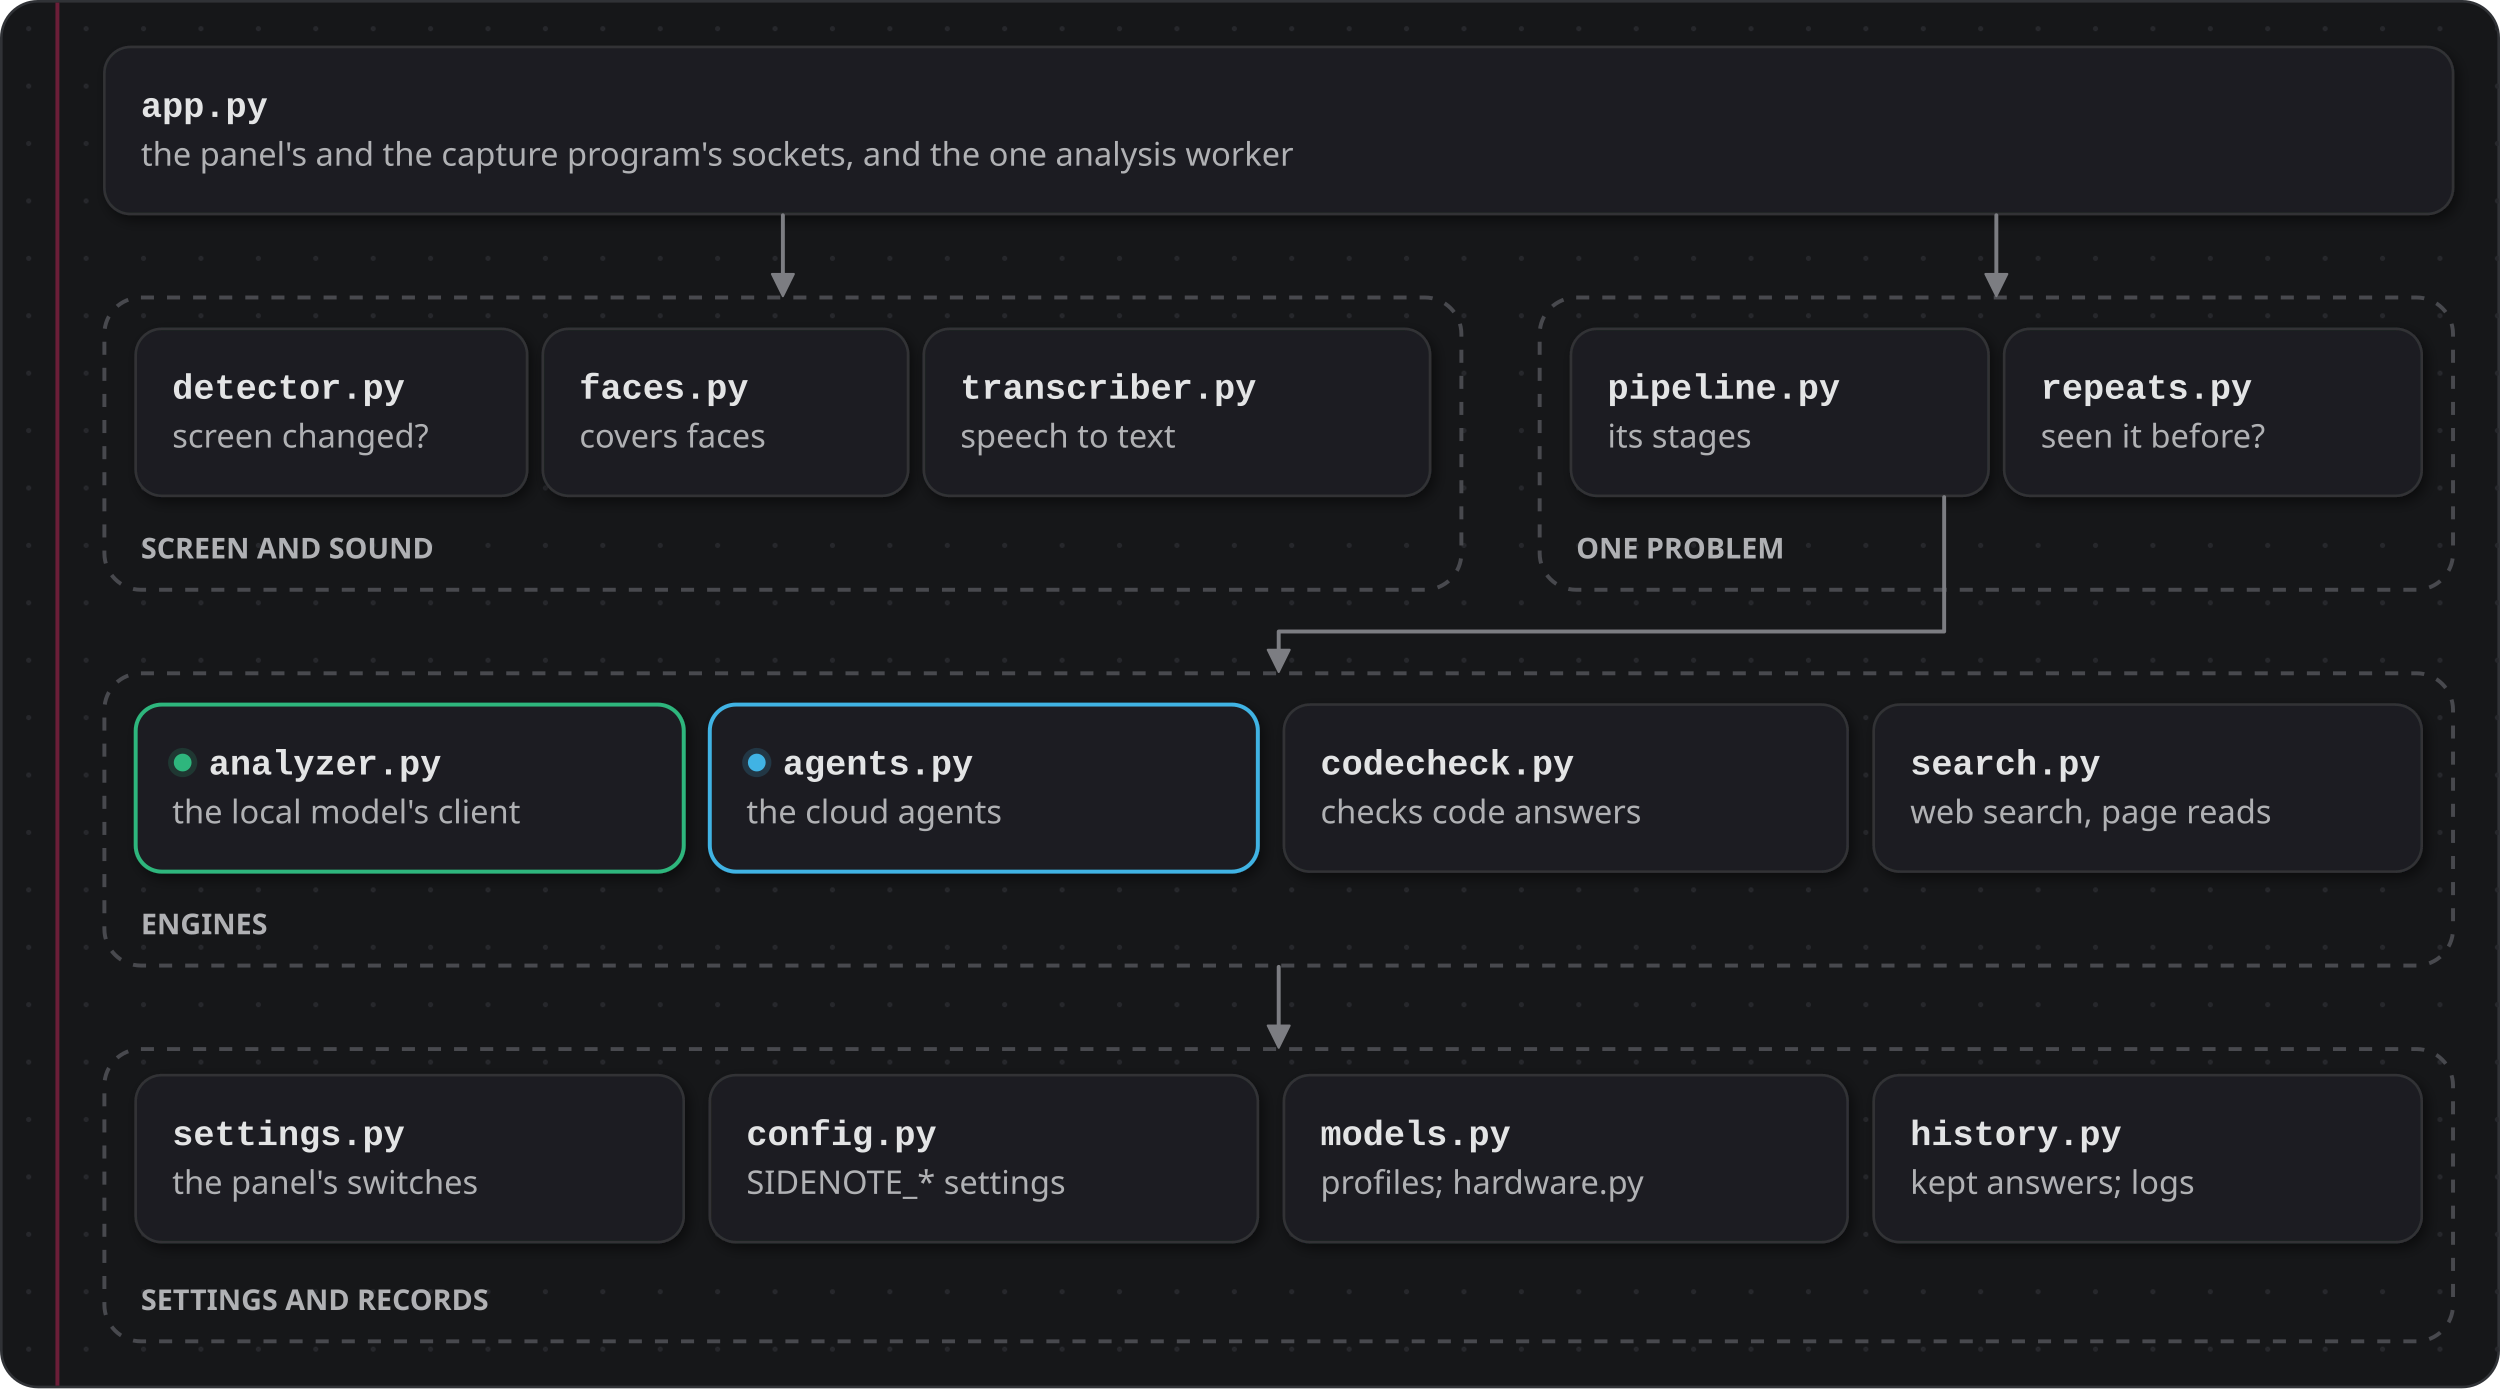
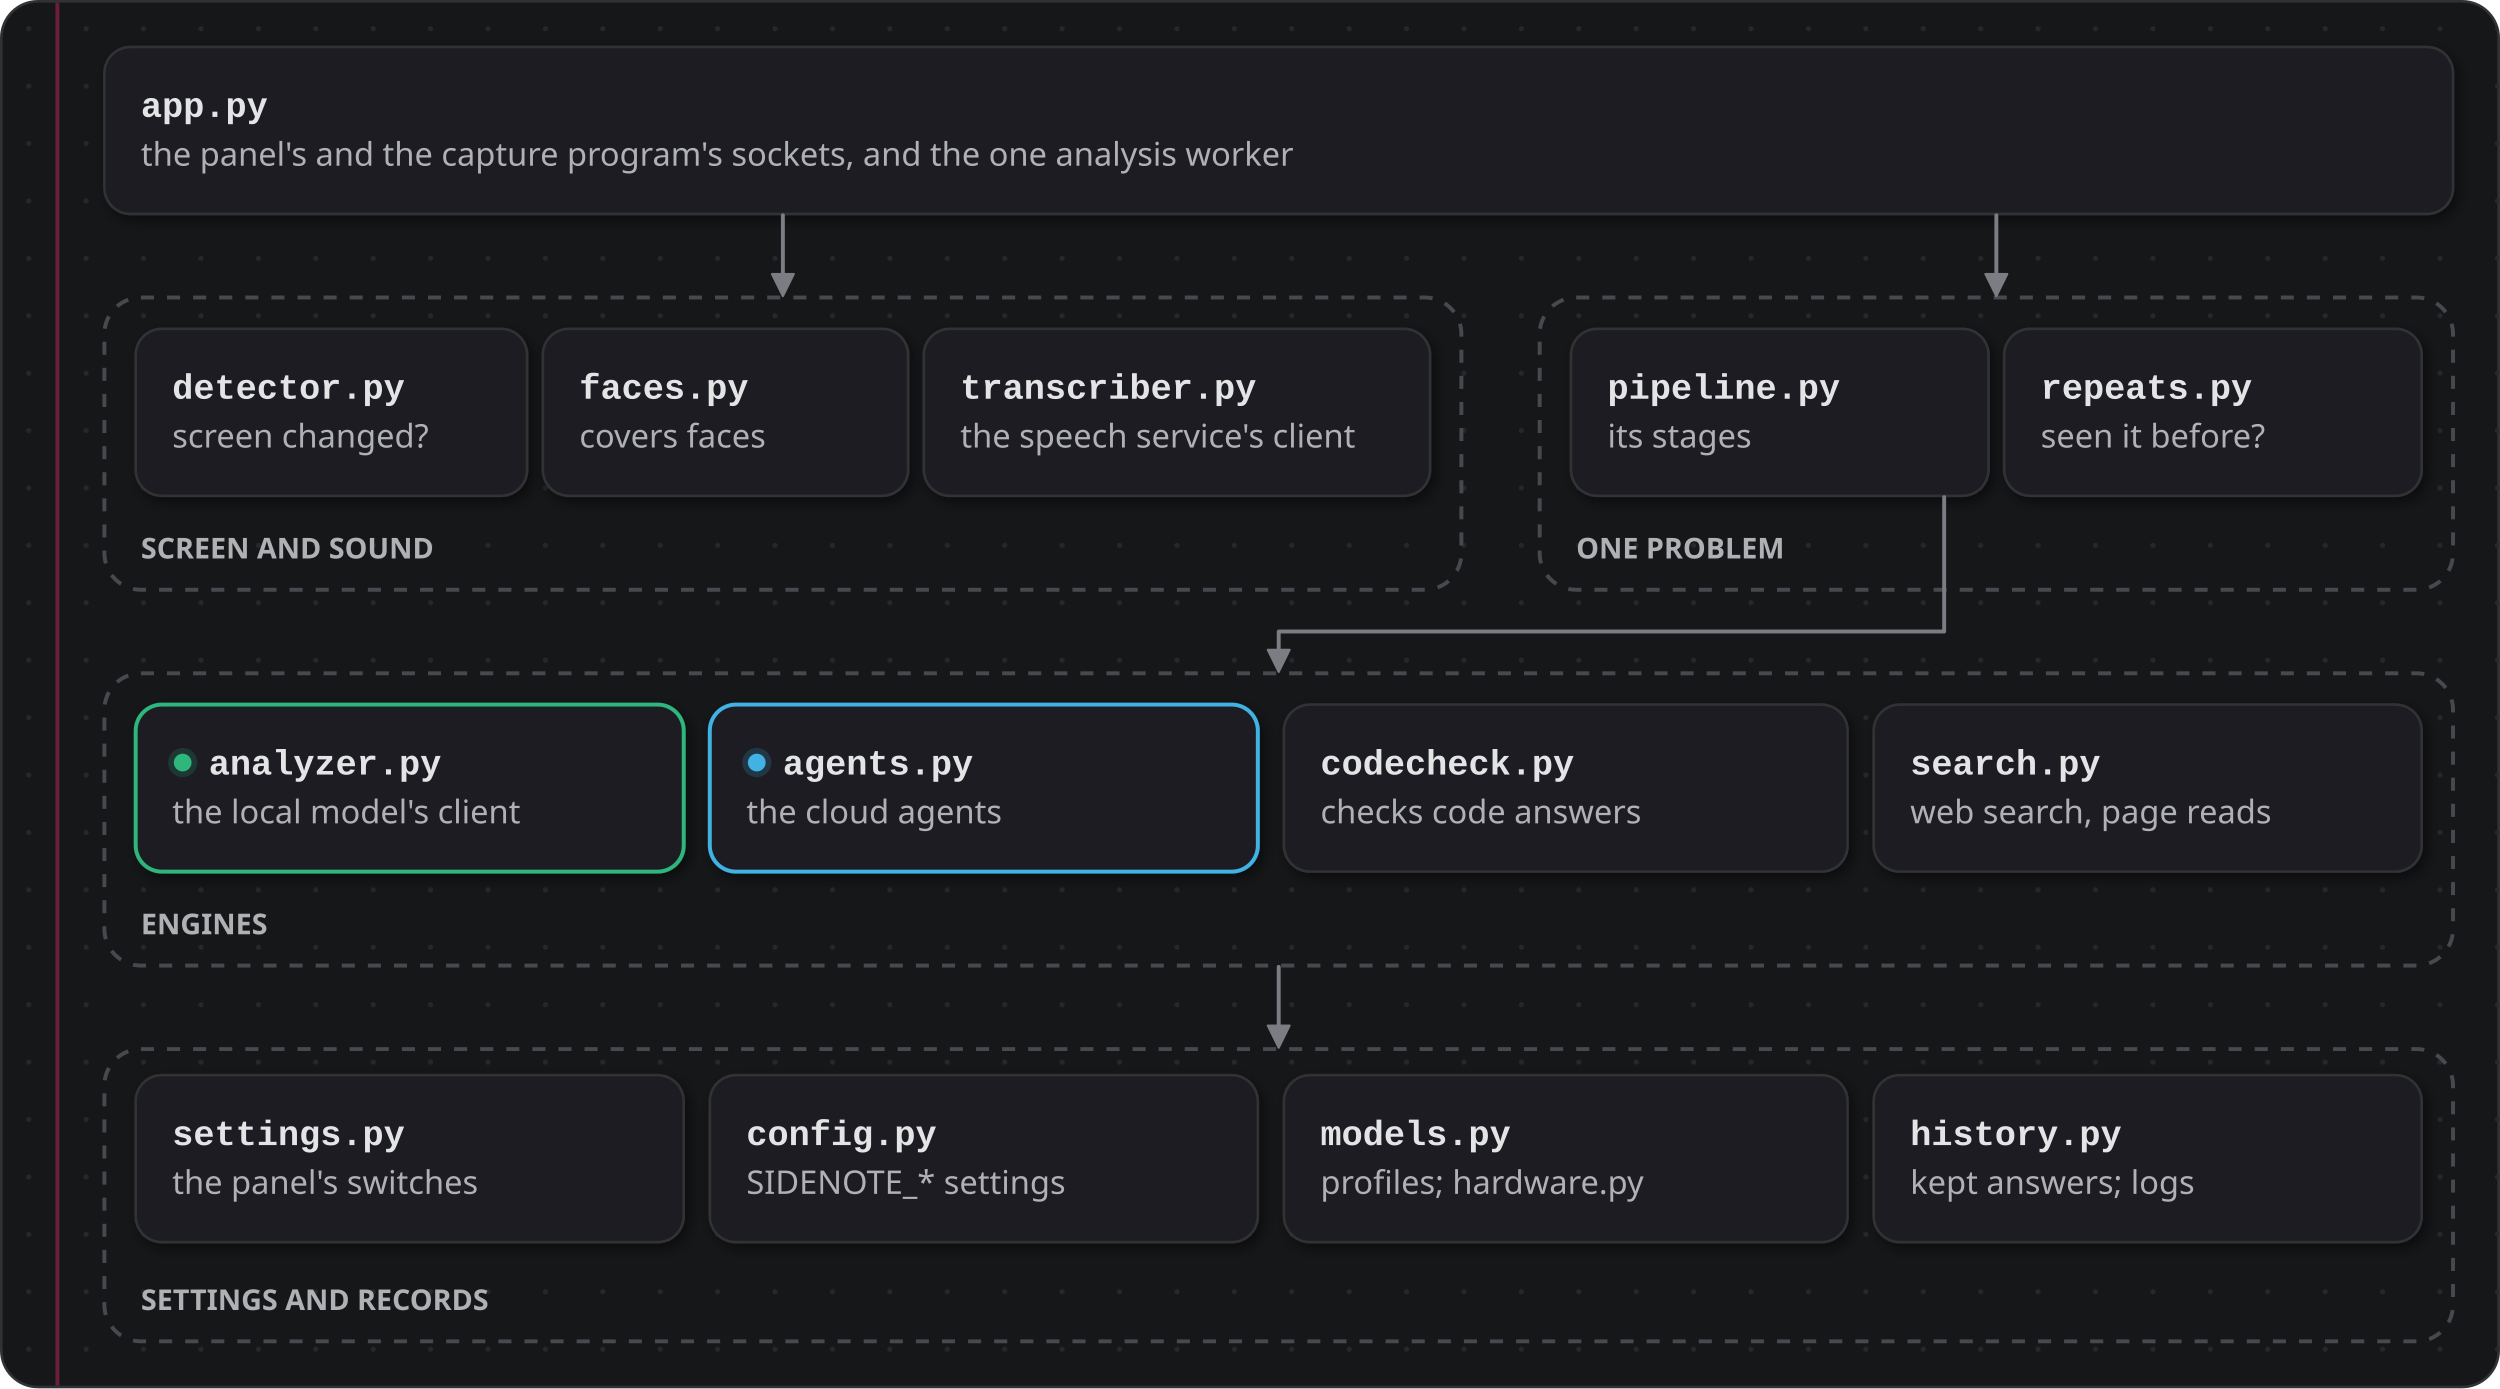
<svg xmlns="http://www.w3.org/2000/svg" viewBox="0 0 958 532" width="958" height="532" font-family="'Pretendard Variable', Pretendard, -apple-system, BlinkMacSystemFont, 'Segoe UI', 'Noto Sans', Helvetica, Arial, sans-serif" role="img" aria-label="app.py holds the connections and the one analysis worker. It calls the screen and sound modules (detector and gate, faces, transcriber) and pipeline.py, which solves one problem with repeats.py. The pipeline uses the engines: analyzer.py for the local model, agents.py for the cloud agents, codecheck.py with checklangs/ for code checks, search.py for web search. Everything reads settings.py and config.py; models.py and hardware.py pick the model; history.py and telemetry.py keep answers and logs">
  <defs>
    <pattern id="dots" width="22" height="22" patternUnits="userSpaceOnUse">
      <circle cx="11" cy="11" r="1" fill="#26272b" />
    </pattern>
    <filter id="relief" x="-10%" y="-20%" width="120%" height="150%">
      <feDropShadow dx="1.6" dy="2" stdDeviation="2.4" flood-color="#000000" flood-opacity="0.5" />
    </filter>
  </defs>
  <rect x="0.5" y="0.5" width="957" height="531" rx="14" fill="#161719" stroke="#303236" />
  <rect x="0.5" y="0.5" width="957" height="531" rx="14" fill="url(#dots)" />
  <path d="M22,1 V531" stroke="#6b1e38" stroke-width="1.5" />
  <g transform="translate(40,18)">
    <rect x="0" y="0" width="900" height="64" rx="10" fill="#1d1e21" stroke="#303236" stroke-width="1" filter="url(#relief)" />
    <text x="14" y="26.8" font-size="13.5" font-weight="620" font-family="'JetBrains Mono', ui-monospace, SFMono-Regular, 'SF Mono', Menlo, Consolas, 'Liberation Mono', monospace" fill="#e3e4e5" text-anchor="start" data-box="14,886">app.py</text>
    <text x="14" y="45.5" font-size="12.5" fill="#b0b1b4" text-anchor="start" data-box="14,886">the panel's and the capture program's sockets, and the one analysis worker</text>
    <rect x="0" y="96" width="520" height="112" rx="14" fill="none" stroke="#48494e" stroke-width="1.5" stroke-dasharray="5 5" />
    <text x="14" y="196" font-size="11" font-weight="600" fill="#b0b1b4" text-anchor="start" data-box="14,506">SCREEN AND SOUND</text>
    <rect x="12" y="108" width="150" height="64" rx="10" fill="#1d1e21" stroke="#303236" stroke-width="1" filter="url(#relief)" />
    <text x="26" y="134.8" font-size="13.5" font-weight="620" font-family="'JetBrains Mono', ui-monospace, SFMono-Regular, 'SF Mono', Menlo, Consolas, 'Liberation Mono', monospace" fill="#e3e4e5" text-anchor="start" data-box="26,148">detector.py</text>
    <text x="26" y="153.5" font-size="12.5" fill="#b0b1b4" text-anchor="start" data-box="26,148">screen changed?</text>
    <rect x="168" y="108" width="140" height="64" rx="10" fill="#1d1e21" stroke="#303236" stroke-width="1" filter="url(#relief)" />
    <text x="182" y="134.8" font-size="13.5" font-weight="620" font-family="'JetBrains Mono', ui-monospace, SFMono-Regular, 'SF Mono', Menlo, Consolas, 'Liberation Mono', monospace" fill="#e3e4e5" text-anchor="start" data-box="182,294">faces.py</text>
    <text x="182" y="153.5" font-size="12.5" fill="#b0b1b4" text-anchor="start" data-box="182,294">covers faces</text>
    <rect x="314" y="108" width="194" height="64" rx="10" fill="#1d1e21" stroke="#303236" stroke-width="1" filter="url(#relief)" />
    <text x="328" y="134.8" font-size="13.5" font-weight="620" font-family="'JetBrains Mono', ui-monospace, SFMono-Regular, 'SF Mono', Menlo, Consolas, 'Liberation Mono', monospace" fill="#e3e4e5" text-anchor="start" data-box="328,494">transcriber.py</text>
-     <text x="328" y="153.5" font-size="12.5" fill="#b0b1b4" text-anchor="start" data-box="328,494">speech to text</text>
+     <text x="328" y="153.5" font-size="12.5" fill="#b0b1b4" text-anchor="start" data-box="328,494">the speech service's client</text>
    <rect x="550" y="96" width="350" height="112" rx="14" fill="none" stroke="#48494e" stroke-width="1.5" stroke-dasharray="5 5" />
    <text x="564" y="196" font-size="11" font-weight="600" fill="#b0b1b4" text-anchor="start" data-box="564,886">ONE PROBLEM</text>
    <rect x="562" y="108" width="160" height="64" rx="10" fill="#1d1e21" stroke="#303236" stroke-width="1" filter="url(#relief)" />
    <text x="576" y="134.8" font-size="13.5" font-weight="620" font-family="'JetBrains Mono', ui-monospace, SFMono-Regular, 'SF Mono', Menlo, Consolas, 'Liberation Mono', monospace" fill="#e3e4e5" text-anchor="start" data-box="576,708">pipeline.py</text>
    <text x="576" y="153.5" font-size="12.5" fill="#b0b1b4" text-anchor="start" data-box="576,708">its stages</text>
    <rect x="728" y="108" width="160" height="64" rx="10" fill="#1d1e21" stroke="#303236" stroke-width="1" filter="url(#relief)" />
    <text x="742" y="134.8" font-size="13.5" font-weight="620" font-family="'JetBrains Mono', ui-monospace, SFMono-Regular, 'SF Mono', Menlo, Consolas, 'Liberation Mono', monospace" fill="#e3e4e5" text-anchor="start" data-box="742,874">repeats.py</text>
    <text x="742" y="153.5" font-size="12.5" fill="#b0b1b4" text-anchor="start" data-box="742,874">seen it before?</text>
    <rect x="0" y="240" width="900" height="112" rx="14" fill="none" stroke="#48494e" stroke-width="1.5" stroke-dasharray="5 5" />
    <text x="14" y="340" font-size="11" font-weight="600" fill="#b0b1b4" text-anchor="start" data-box="14,886">ENGINES</text>
    <rect x="12" y="252" width="210" height="64" rx="10" fill="#1d1e21" stroke="#2eb67d" stroke-width="1.5" filter="url(#relief)" />
    <circle cx="30" cy="274.21" r="5.6" fill="#2eb67d" fill-opacity="0.18" />
    <circle cx="30" cy="274.21" r="3.4" fill="#2eb67d" />
    <text x="40" y="278.8" font-size="13.5" font-weight="620" font-family="'JetBrains Mono', ui-monospace, SFMono-Regular, 'SF Mono', Menlo, Consolas, 'Liberation Mono', monospace" fill="#e3e4e5" text-anchor="start" data-box="40,208">analyzer.py</text>
    <text x="26" y="297.5" font-size="12.5" fill="#b0b1b4" text-anchor="start" data-box="26,208">the local model's client</text>
    <rect x="232" y="252" width="210" height="64" rx="10" fill="#1d1e21" stroke="#40b3e4" stroke-width="1.5" filter="url(#relief)" />
    <circle cx="250" cy="274.21" r="5.6" fill="#40b3e4" fill-opacity="0.18" />
    <circle cx="250" cy="274.21" r="3.4" fill="#40b3e4" />
    <text x="260" y="278.8" font-size="13.5" font-weight="620" font-family="'JetBrains Mono', ui-monospace, SFMono-Regular, 'SF Mono', Menlo, Consolas, 'Liberation Mono', monospace" fill="#e3e4e5" text-anchor="start" data-box="260,428">agents.py</text>
    <text x="246" y="297.5" font-size="12.5" fill="#b0b1b4" text-anchor="start" data-box="246,428">the cloud agents</text>
    <rect x="452" y="252" width="216" height="64" rx="10" fill="#1d1e21" stroke="#303236" stroke-width="1" filter="url(#relief)" />
    <text x="466" y="278.8" font-size="13.5" font-weight="620" font-family="'JetBrains Mono', ui-monospace, SFMono-Regular, 'SF Mono', Menlo, Consolas, 'Liberation Mono', monospace" fill="#e3e4e5" text-anchor="start" data-box="466,654">codecheck.py</text>
    <text x="466" y="297.5" font-size="12.5" fill="#b0b1b4" text-anchor="start" data-box="466,654">checks code answers</text>
    <rect x="678" y="252" width="210" height="64" rx="10" fill="#1d1e21" stroke="#303236" stroke-width="1" filter="url(#relief)" />
    <text x="692" y="278.8" font-size="13.5" font-weight="620" font-family="'JetBrains Mono', ui-monospace, SFMono-Regular, 'SF Mono', Menlo, Consolas, 'Liberation Mono', monospace" fill="#e3e4e5" text-anchor="start" data-box="692,874">search.py</text>
    <text x="692" y="297.5" font-size="12.5" fill="#b0b1b4" text-anchor="start" data-box="692,874">web search, page reads</text>
    <rect x="0" y="384" width="900" height="112" rx="14" fill="none" stroke="#48494e" stroke-width="1.5" stroke-dasharray="5 5" />
    <text x="14" y="484" font-size="11" font-weight="600" fill="#b0b1b4" text-anchor="start" data-box="14,886">SETTINGS AND RECORDS</text>
    <rect x="12" y="394" width="210" height="64" rx="10" fill="#1d1e21" stroke="#303236" stroke-width="1" filter="url(#relief)" />
    <text x="26" y="420.8" font-size="13.5" font-weight="620" font-family="'JetBrains Mono', ui-monospace, SFMono-Regular, 'SF Mono', Menlo, Consolas, 'Liberation Mono', monospace" fill="#e3e4e5" text-anchor="start" data-box="26,208">settings.py</text>
    <text x="26" y="439.5" font-size="12.5" fill="#b0b1b4" text-anchor="start" data-box="26,208">the panel's switches</text>
    <rect x="232" y="394" width="210" height="64" rx="10" fill="#1d1e21" stroke="#303236" stroke-width="1" filter="url(#relief)" />
    <text x="246" y="420.8" font-size="13.5" font-weight="620" font-family="'JetBrains Mono', ui-monospace, SFMono-Regular, 'SF Mono', Menlo, Consolas, 'Liberation Mono', monospace" fill="#e3e4e5" text-anchor="start" data-box="246,428">config.py</text>
    <text x="246" y="439.5" font-size="12.5" fill="#b0b1b4" text-anchor="start" data-box="246,428">SIDENOTE_* settings</text>
    <rect x="452" y="394" width="216" height="64" rx="10" fill="#1d1e21" stroke="#303236" stroke-width="1" filter="url(#relief)" />
    <text x="466" y="420.8" font-size="13.5" font-weight="620" font-family="'JetBrains Mono', ui-monospace, SFMono-Regular, 'SF Mono', Menlo, Consolas, 'Liberation Mono', monospace" fill="#e3e4e5" text-anchor="start" data-box="466,654">models.py</text>
    <text x="466" y="439.5" font-size="12.5" fill="#b0b1b4" text-anchor="start" data-box="466,654">profiles; hardware.py</text>
    <rect x="678" y="394" width="210" height="64" rx="10" fill="#1d1e21" stroke="#303236" stroke-width="1" filter="url(#relief)" />
    <text x="692" y="420.8" font-size="13.5" font-weight="620" font-family="'JetBrains Mono', ui-monospace, SFMono-Regular, 'SF Mono', Menlo, Consolas, 'Liberation Mono', monospace" fill="#e3e4e5" text-anchor="start" data-box="692,874">history.py</text>
    <text x="692" y="439.5" font-size="12.5" fill="#b0b1b4" text-anchor="start" data-box="692,874">kept answers; logs</text>
    <path d="M260,64.5 L260,88.5" fill="none" stroke="#7c7d82" stroke-width="1.5" stroke-linecap="round" stroke-linejoin="round" />
    <path d="M260,95.5 L255.8,87.0 L264.2,87.0 Z" fill="#7c7d82" stroke="#7c7d82" stroke-width="0.8" stroke-linejoin="round" data-tip="260,95.5" />
    <path d="M725,64.5 L725,88.5" fill="none" stroke="#7c7d82" stroke-width="1.5" stroke-linecap="round" stroke-linejoin="round" />
    <path d="M725,95.5 L720.8,87.0 L729.2,87.0 Z" fill="#7c7d82" stroke="#7c7d82" stroke-width="0.8" stroke-linejoin="round" data-tip="725,95.5" />
    <path d="M705,172.5 L705,224 L450,224 L450,232.5" fill="none" stroke="#7c7d82" stroke-width="1.5" stroke-linecap="round" stroke-linejoin="round" />
    <path d="M450,239.5 L445.8,231.0 L454.2,231.0 Z" fill="#7c7d82" stroke="#7c7d82" stroke-width="0.8" stroke-linejoin="round" data-tip="450,239.5" />
    <path d="M450,352.5 L450,376.5" fill="none" stroke="#7c7d82" stroke-width="1.5" stroke-linecap="round" stroke-linejoin="round" />
    <path d="M450,383.5 L445.8,375.0 L454.2,375.0 Z" fill="#7c7d82" stroke="#7c7d82" stroke-width="0.8" stroke-linejoin="round" data-tip="450,383.5" />
  </g>
</svg>
